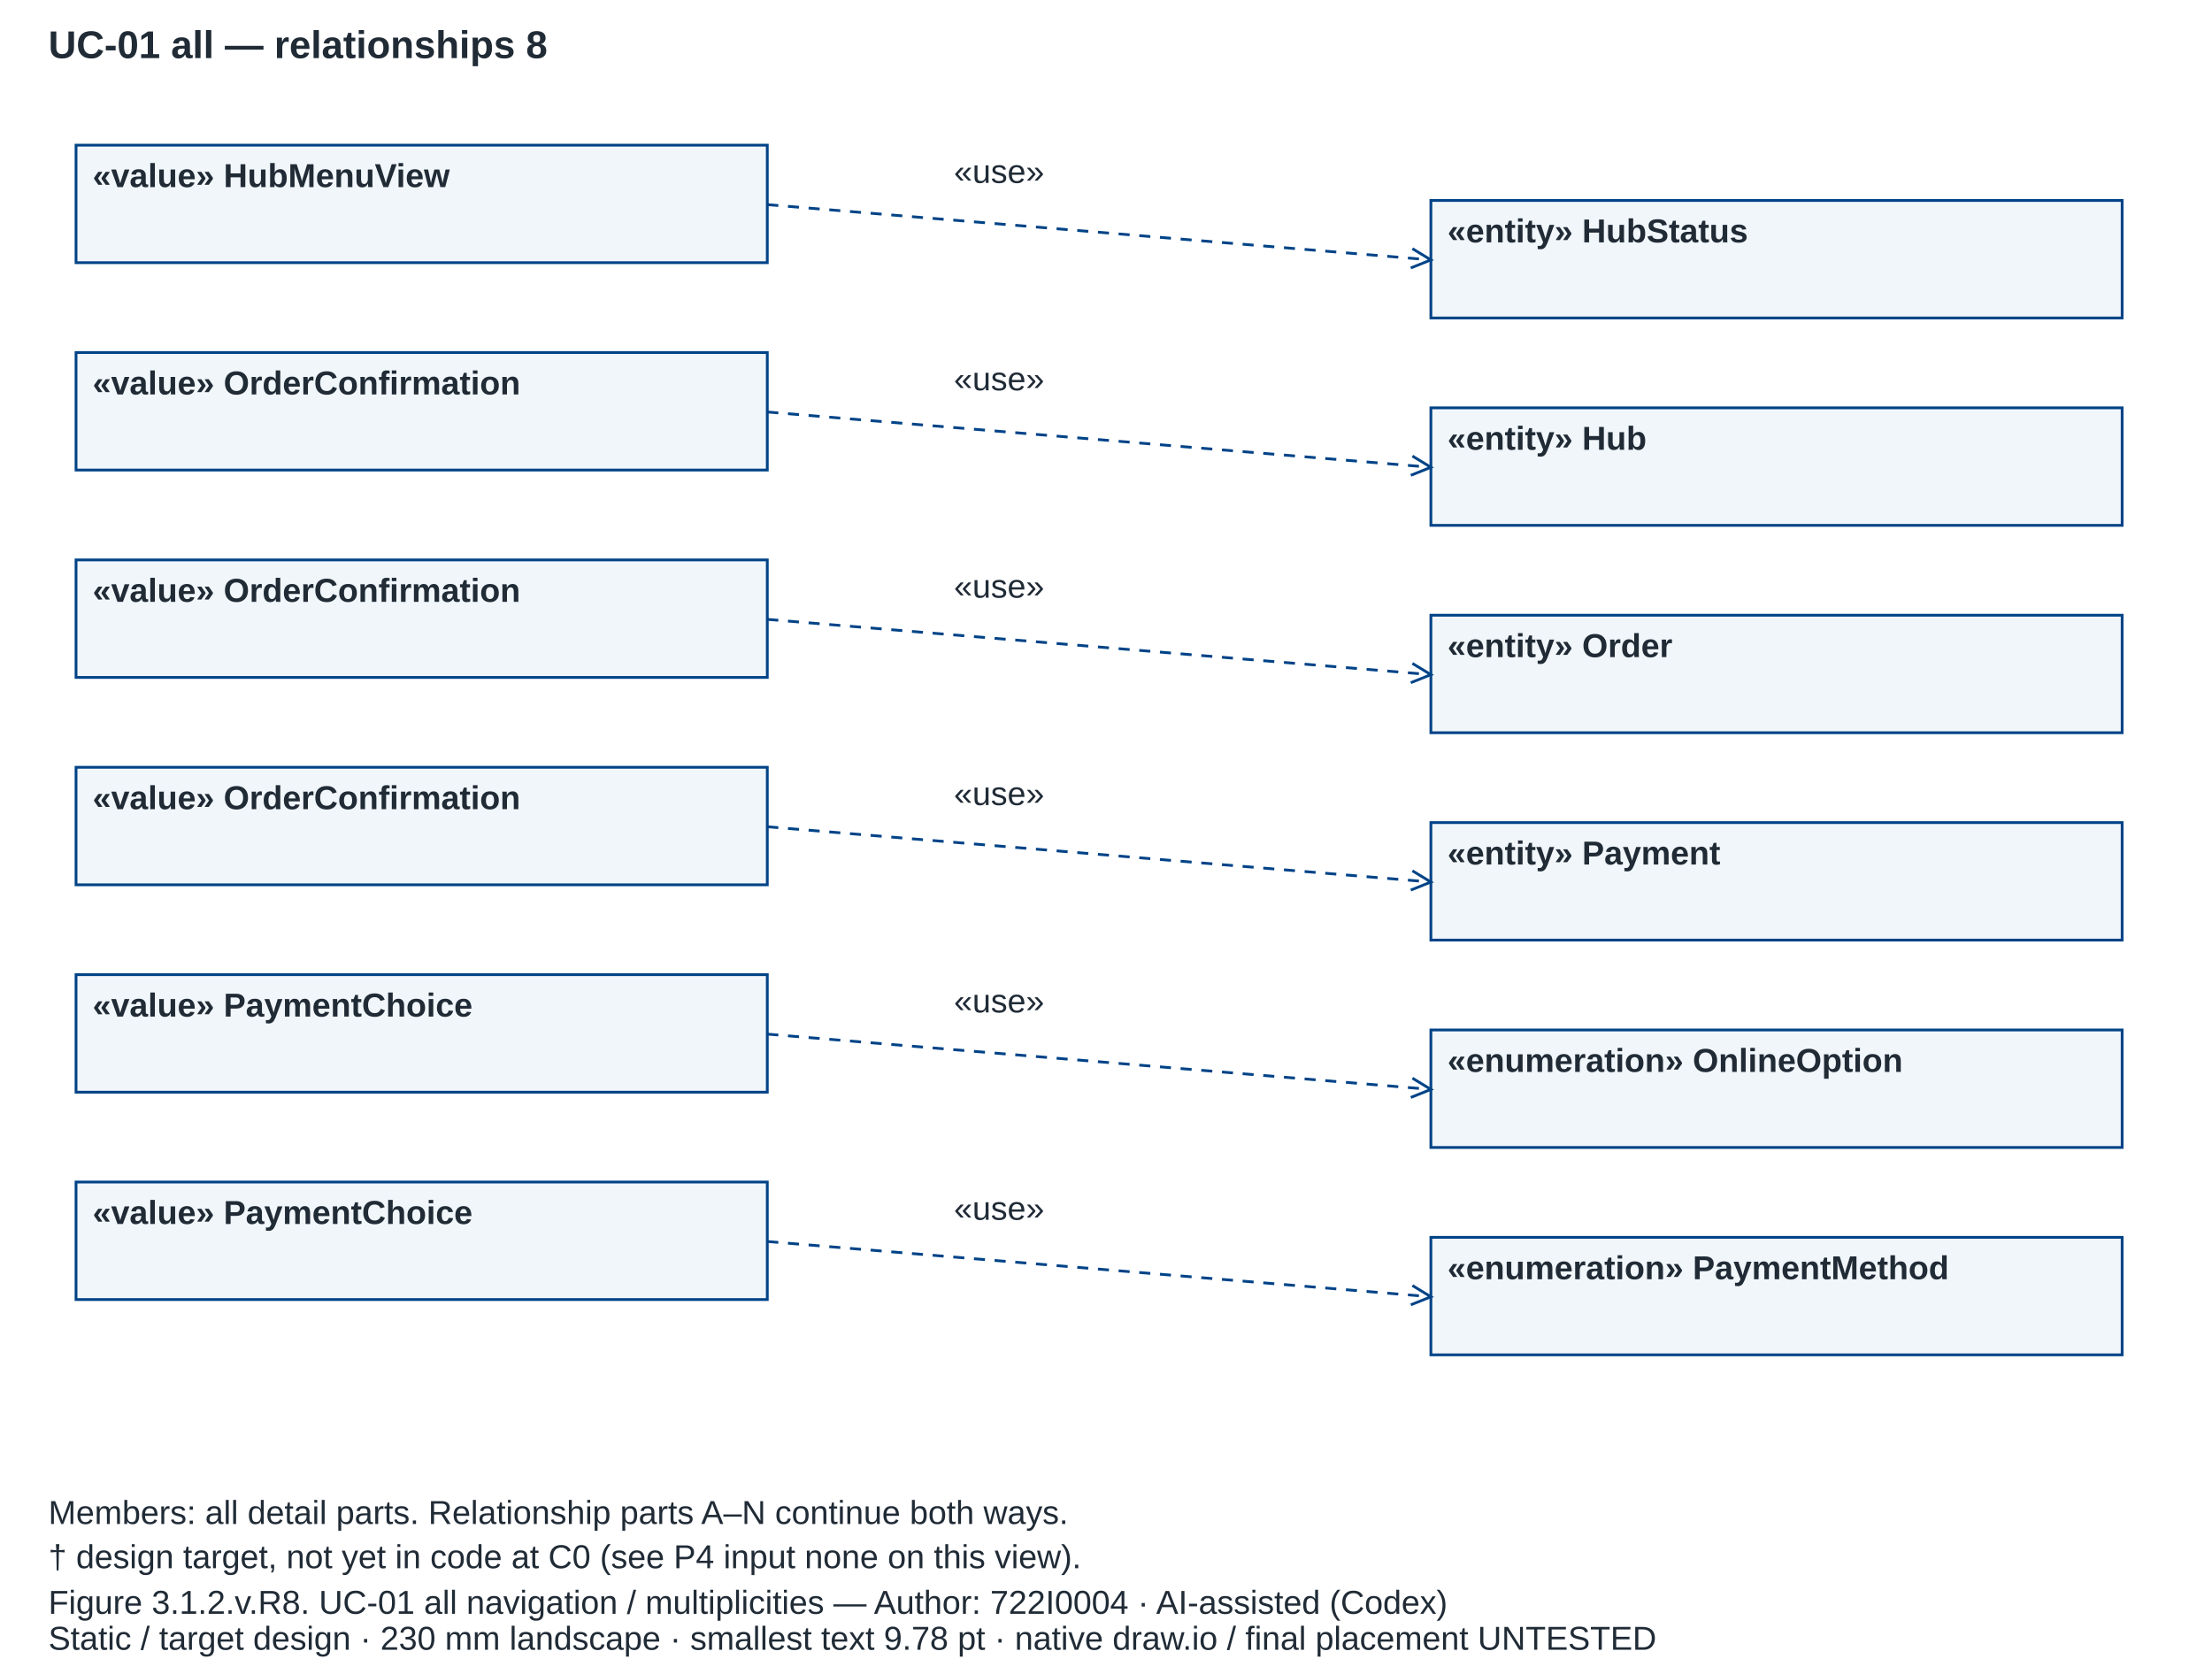
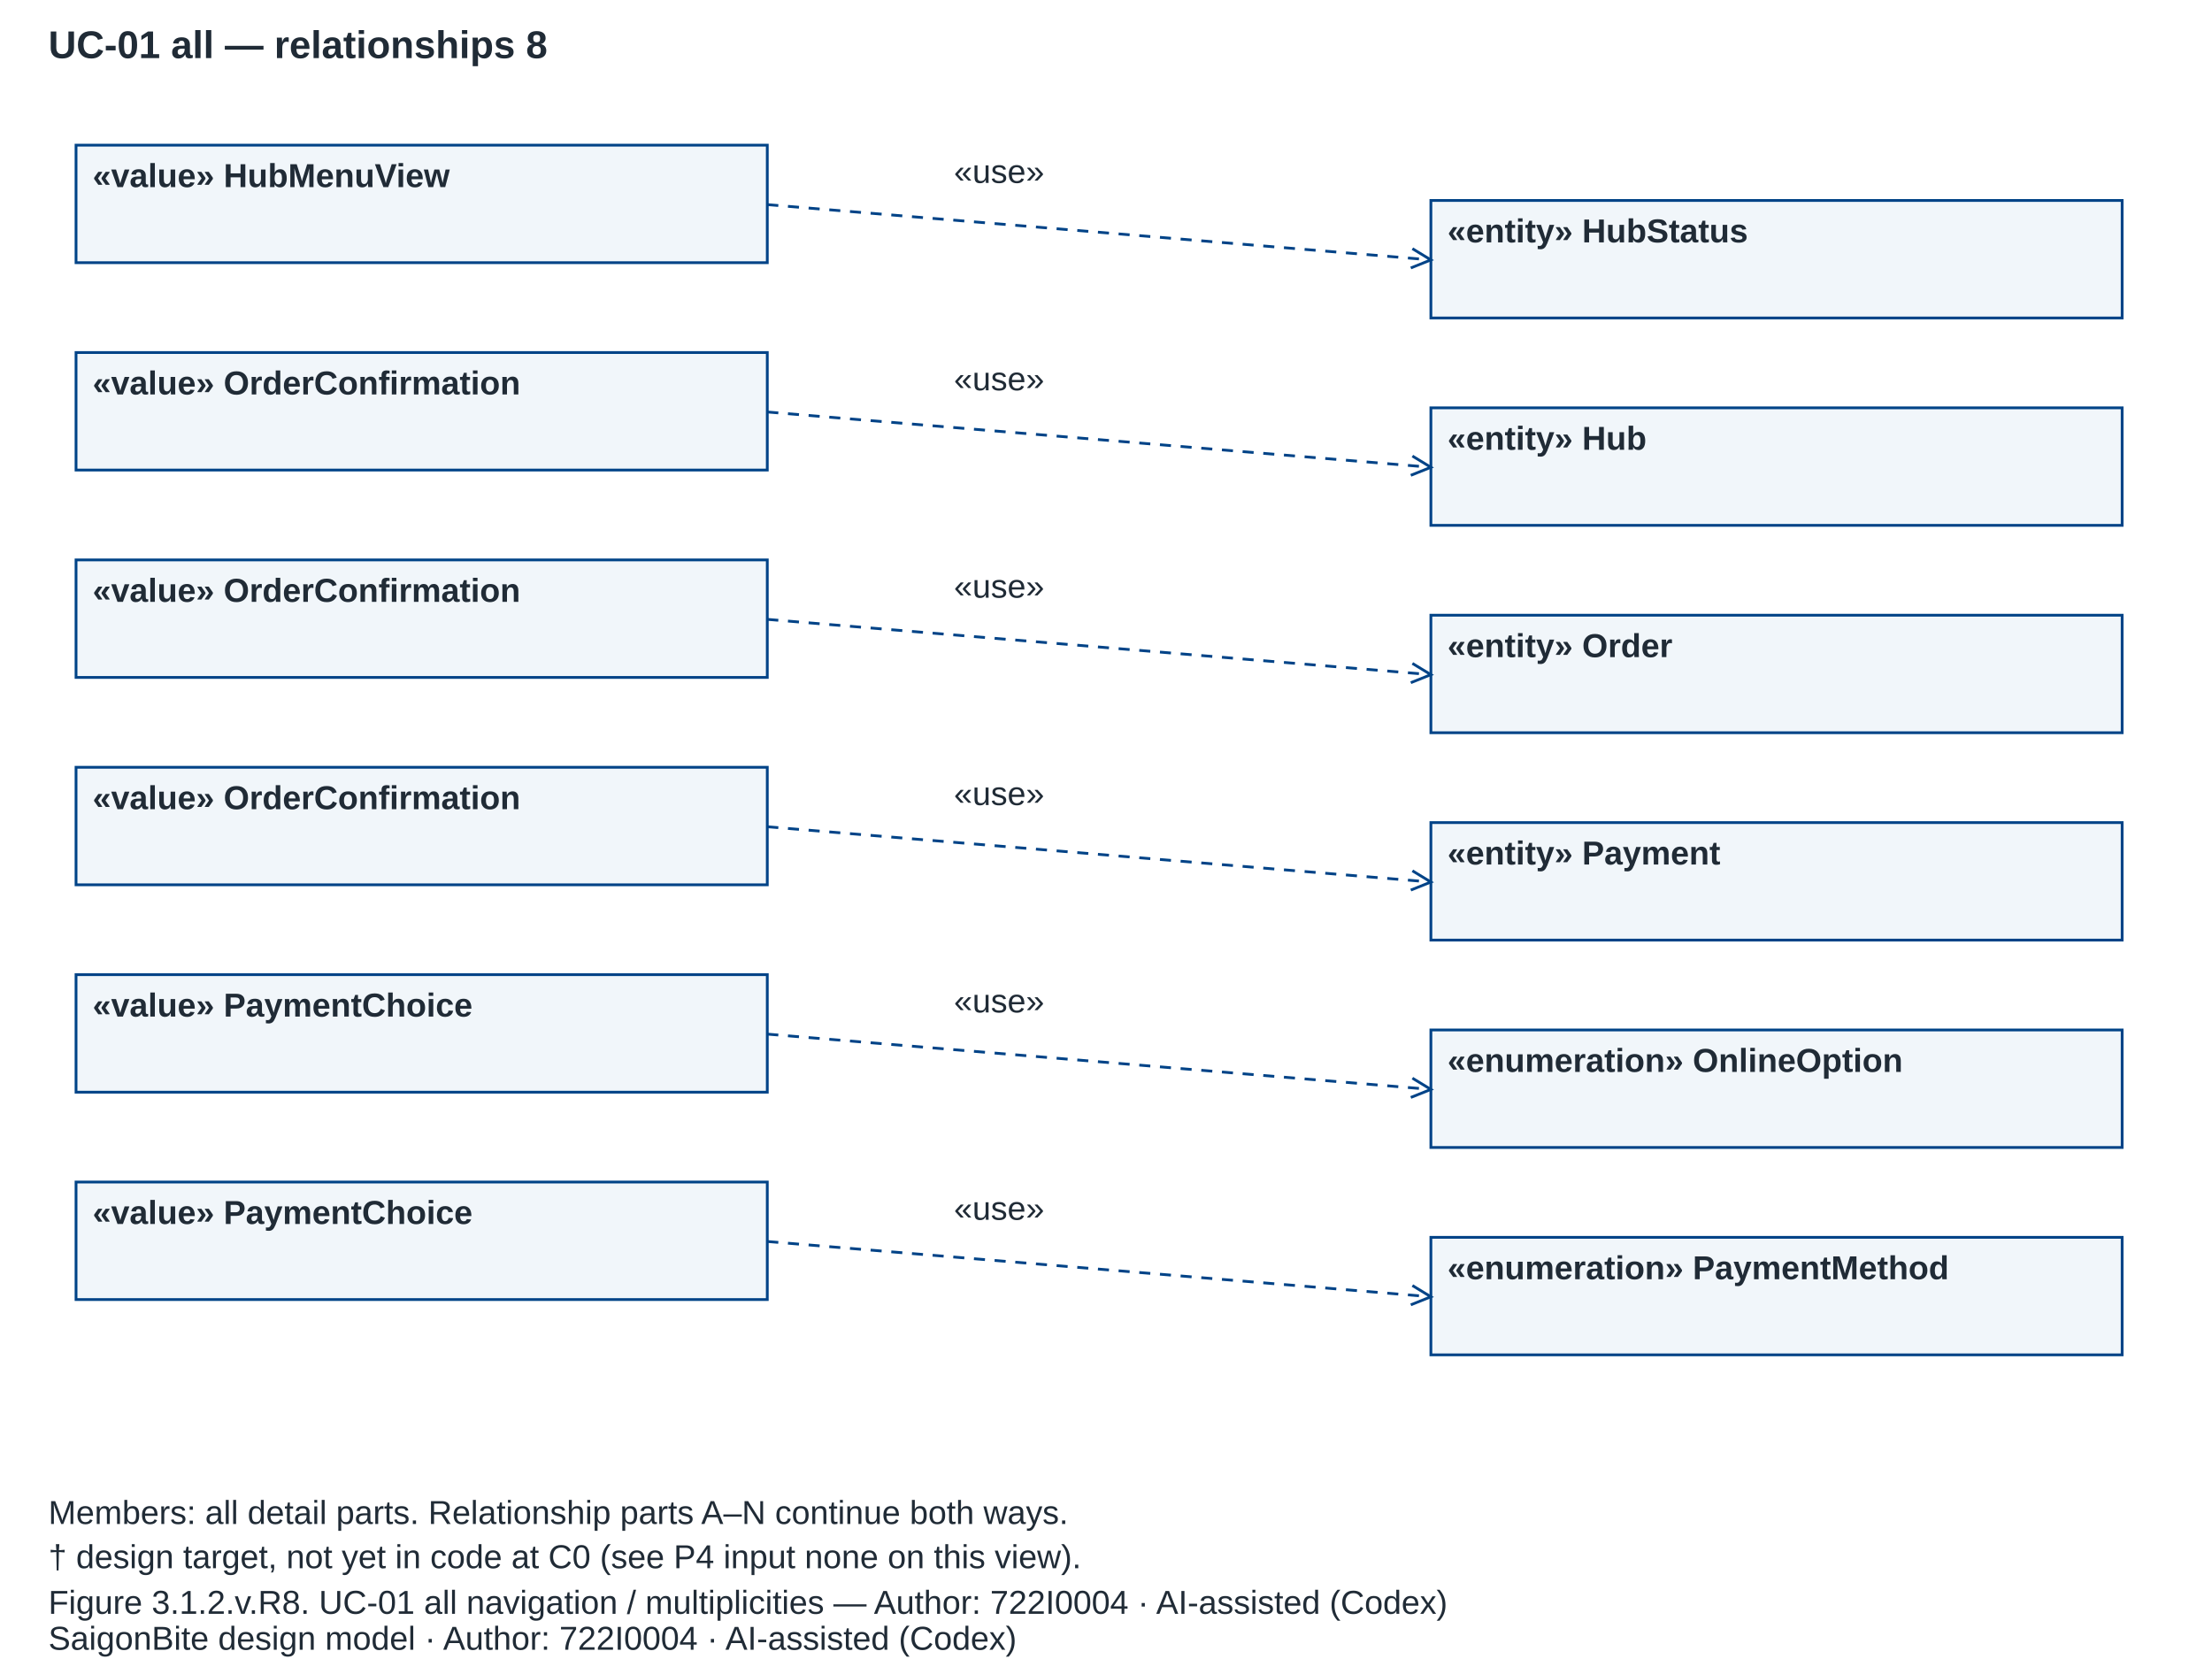
<svg xmlns="http://www.w3.org/2000/svg" width="1600" height="1200" viewBox="0 0 1600 1200">
  <rect width="100%" height="100%" fill="white" />
  <text x="35" y="42.04" font-family="Arial" font-size="28" font-weight="bold" fill="#202B36">UC-01 all — relationships 8</text>
  <rect x="55" y="105" width="500" height="85" fill="#F1F6FA" stroke="#004387" stroke-width="2" />
  <text x="67" y="135.32" font-family="Arial" font-size="24" font-weight="bold" fill="#202B36">«value» HubMenuView</text>
  <rect x="1035" y="145" width="500" height="85" fill="#F1F6FA" stroke="#004387" stroke-width="2" />
  <text x="1047" y="175.32" font-family="Arial" font-size="24" font-weight="bold" fill="#202B36">«entity» HubStatus</text>
  <rect x="55" y="255" width="500" height="85" fill="#F1F6FA" stroke="#004387" stroke-width="2" />
  <text x="67" y="285.32" font-family="Arial" font-size="24" font-weight="bold" fill="#202B36">«value» OrderConfirmation</text>
  <rect x="1035" y="295" width="500" height="85" fill="#F1F6FA" stroke="#004387" stroke-width="2" />
  <text x="1047" y="325.32" font-family="Arial" font-size="24" font-weight="bold" fill="#202B36">«entity» Hub</text>
  <rect x="55" y="405" width="500" height="85" fill="#F1F6FA" stroke="#004387" stroke-width="2" />
  <text x="67" y="435.32" font-family="Arial" font-size="24" font-weight="bold" fill="#202B36">«value» OrderConfirmation</text>
  <rect x="1035" y="445" width="500" height="85" fill="#F1F6FA" stroke="#004387" stroke-width="2" />
  <text x="1047" y="475.32" font-family="Arial" font-size="24" font-weight="bold" fill="#202B36">«entity» Order</text>
  <rect x="55" y="555" width="500" height="85" fill="#F1F6FA" stroke="#004387" stroke-width="2" />
  <text x="67" y="585.32" font-family="Arial" font-size="24" font-weight="bold" fill="#202B36">«value» OrderConfirmation</text>
  <rect x="1035" y="595" width="500" height="85" fill="#F1F6FA" stroke="#004387" stroke-width="2" />
  <text x="1047" y="625.32" font-family="Arial" font-size="24" font-weight="bold" fill="#202B36">«entity» Payment</text>
  <rect x="55" y="705" width="500" height="85" fill="#F1F6FA" stroke="#004387" stroke-width="2" />
  <text x="67" y="735.32" font-family="Arial" font-size="24" font-weight="bold" fill="#202B36">«value» PaymentChoice</text>
  <rect x="1035" y="745" width="500" height="85" fill="#F1F6FA" stroke="#004387" stroke-width="2" />
  <text x="1047" y="775.32" font-family="Arial" font-size="24" font-weight="bold" fill="#202B36">«enumeration» OnlineOption</text>
  <rect x="55" y="855" width="500" height="85" fill="#F1F6FA" stroke="#004387" stroke-width="2" />
  <text x="67" y="885.32" font-family="Arial" font-size="24" font-weight="bold" fill="#202B36">«value» PaymentChoice</text>
  <rect x="1035" y="895" width="500" height="85" fill="#F1F6FA" stroke="#004387" stroke-width="2" />
  <text x="1047" y="925.32" font-family="Arial" font-size="24" font-weight="bold" fill="#202B36">«enumeration» PaymentMethod</text>
  <polyline points="555,148 1035,188" fill="none" stroke="#004387" stroke-width="2" stroke-dasharray="8 7" />
  <polyline points="1020.467,193.813 1035,188 1021.63,179.862" fill="none" stroke="#004387" stroke-width="2" />
  <text x="690" y="132.32" font-family="Arial" font-size="24" font-weight="normal" fill="#202B36">«use»</text>
  <polyline points="555,298 1035,338" fill="none" stroke="#004387" stroke-width="2" stroke-dasharray="8 7" />
  <polyline points="1020.467,343.813 1035,338 1021.63,329.862" fill="none" stroke="#004387" stroke-width="2" />
  <text x="690" y="282.32" font-family="Arial" font-size="24" font-weight="normal" fill="#202B36">«use»</text>
  <polyline points="555,448 1035,488" fill="none" stroke="#004387" stroke-width="2" stroke-dasharray="8 7" />
  <polyline points="1020.467,493.813 1035,488 1021.63,479.862" fill="none" stroke="#004387" stroke-width="2" />
  <text x="690" y="432.32" font-family="Arial" font-size="24" font-weight="normal" fill="#202B36">«use»</text>
  <polyline points="555,598 1035,638" fill="none" stroke="#004387" stroke-width="2" stroke-dasharray="8 7" />
  <polyline points="1020.467,643.813 1035,638 1021.63,629.862" fill="none" stroke="#004387" stroke-width="2" />
  <text x="690" y="582.32" font-family="Arial" font-size="24" font-weight="normal" fill="#202B36">«use»</text>
  <polyline points="555,748 1035,788" fill="none" stroke="#004387" stroke-width="2" stroke-dasharray="8 7" />
  <polyline points="1020.467,793.813 1035,788 1021.63,779.862" fill="none" stroke="#004387" stroke-width="2" />
  <text x="690" y="732.32" font-family="Arial" font-size="24" font-weight="normal" fill="#202B36">«use»</text>
  <polyline points="555,898 1035,938" fill="none" stroke="#004387" stroke-width="2" stroke-dasharray="8 7" />
  <polyline points="1020.467,943.813 1035,938 1021.63,929.862" fill="none" stroke="#004387" stroke-width="2" />
  <text x="690" y="882.32" font-family="Arial" font-size="24" font-weight="normal" fill="#202B36">«use»</text>
  <text x="35" y="1102.32" font-family="Arial" font-size="24" font-weight="normal" fill="#202B36">Members: all detail parts. Relationship parts A–N continue both ways.</text>
  <text x="35" y="1134.32" font-family="Arial" font-size="24" font-weight="normal" fill="#202B36">† design target, not yet in code at C0 (see P4 input none on this view).</text>
  <text x="35" y="1167.32" font-family="Arial" font-size="24" font-weight="normal" fill="#202B36">Figure 3.1.2.v.R8. UC-01 all navigation / multiplicities — Author: 722I0004 · AI-assisted (Codex)</text>
-   <text x="35" y="1193.32" font-family="Arial" font-size="24" font-weight="normal" fill="#202B36">Static / target design · 230 mm landscape · smallest text 9.78 pt · native draw.io / final placement UNTESTED</text>
+   <text x="35" y="1193.32" font-family="Arial" font-size="24" font-weight="normal" fill="#202B36">SaigonBite design model · Author: 722I0004 · AI-assisted (Codex)</text>
</svg>
